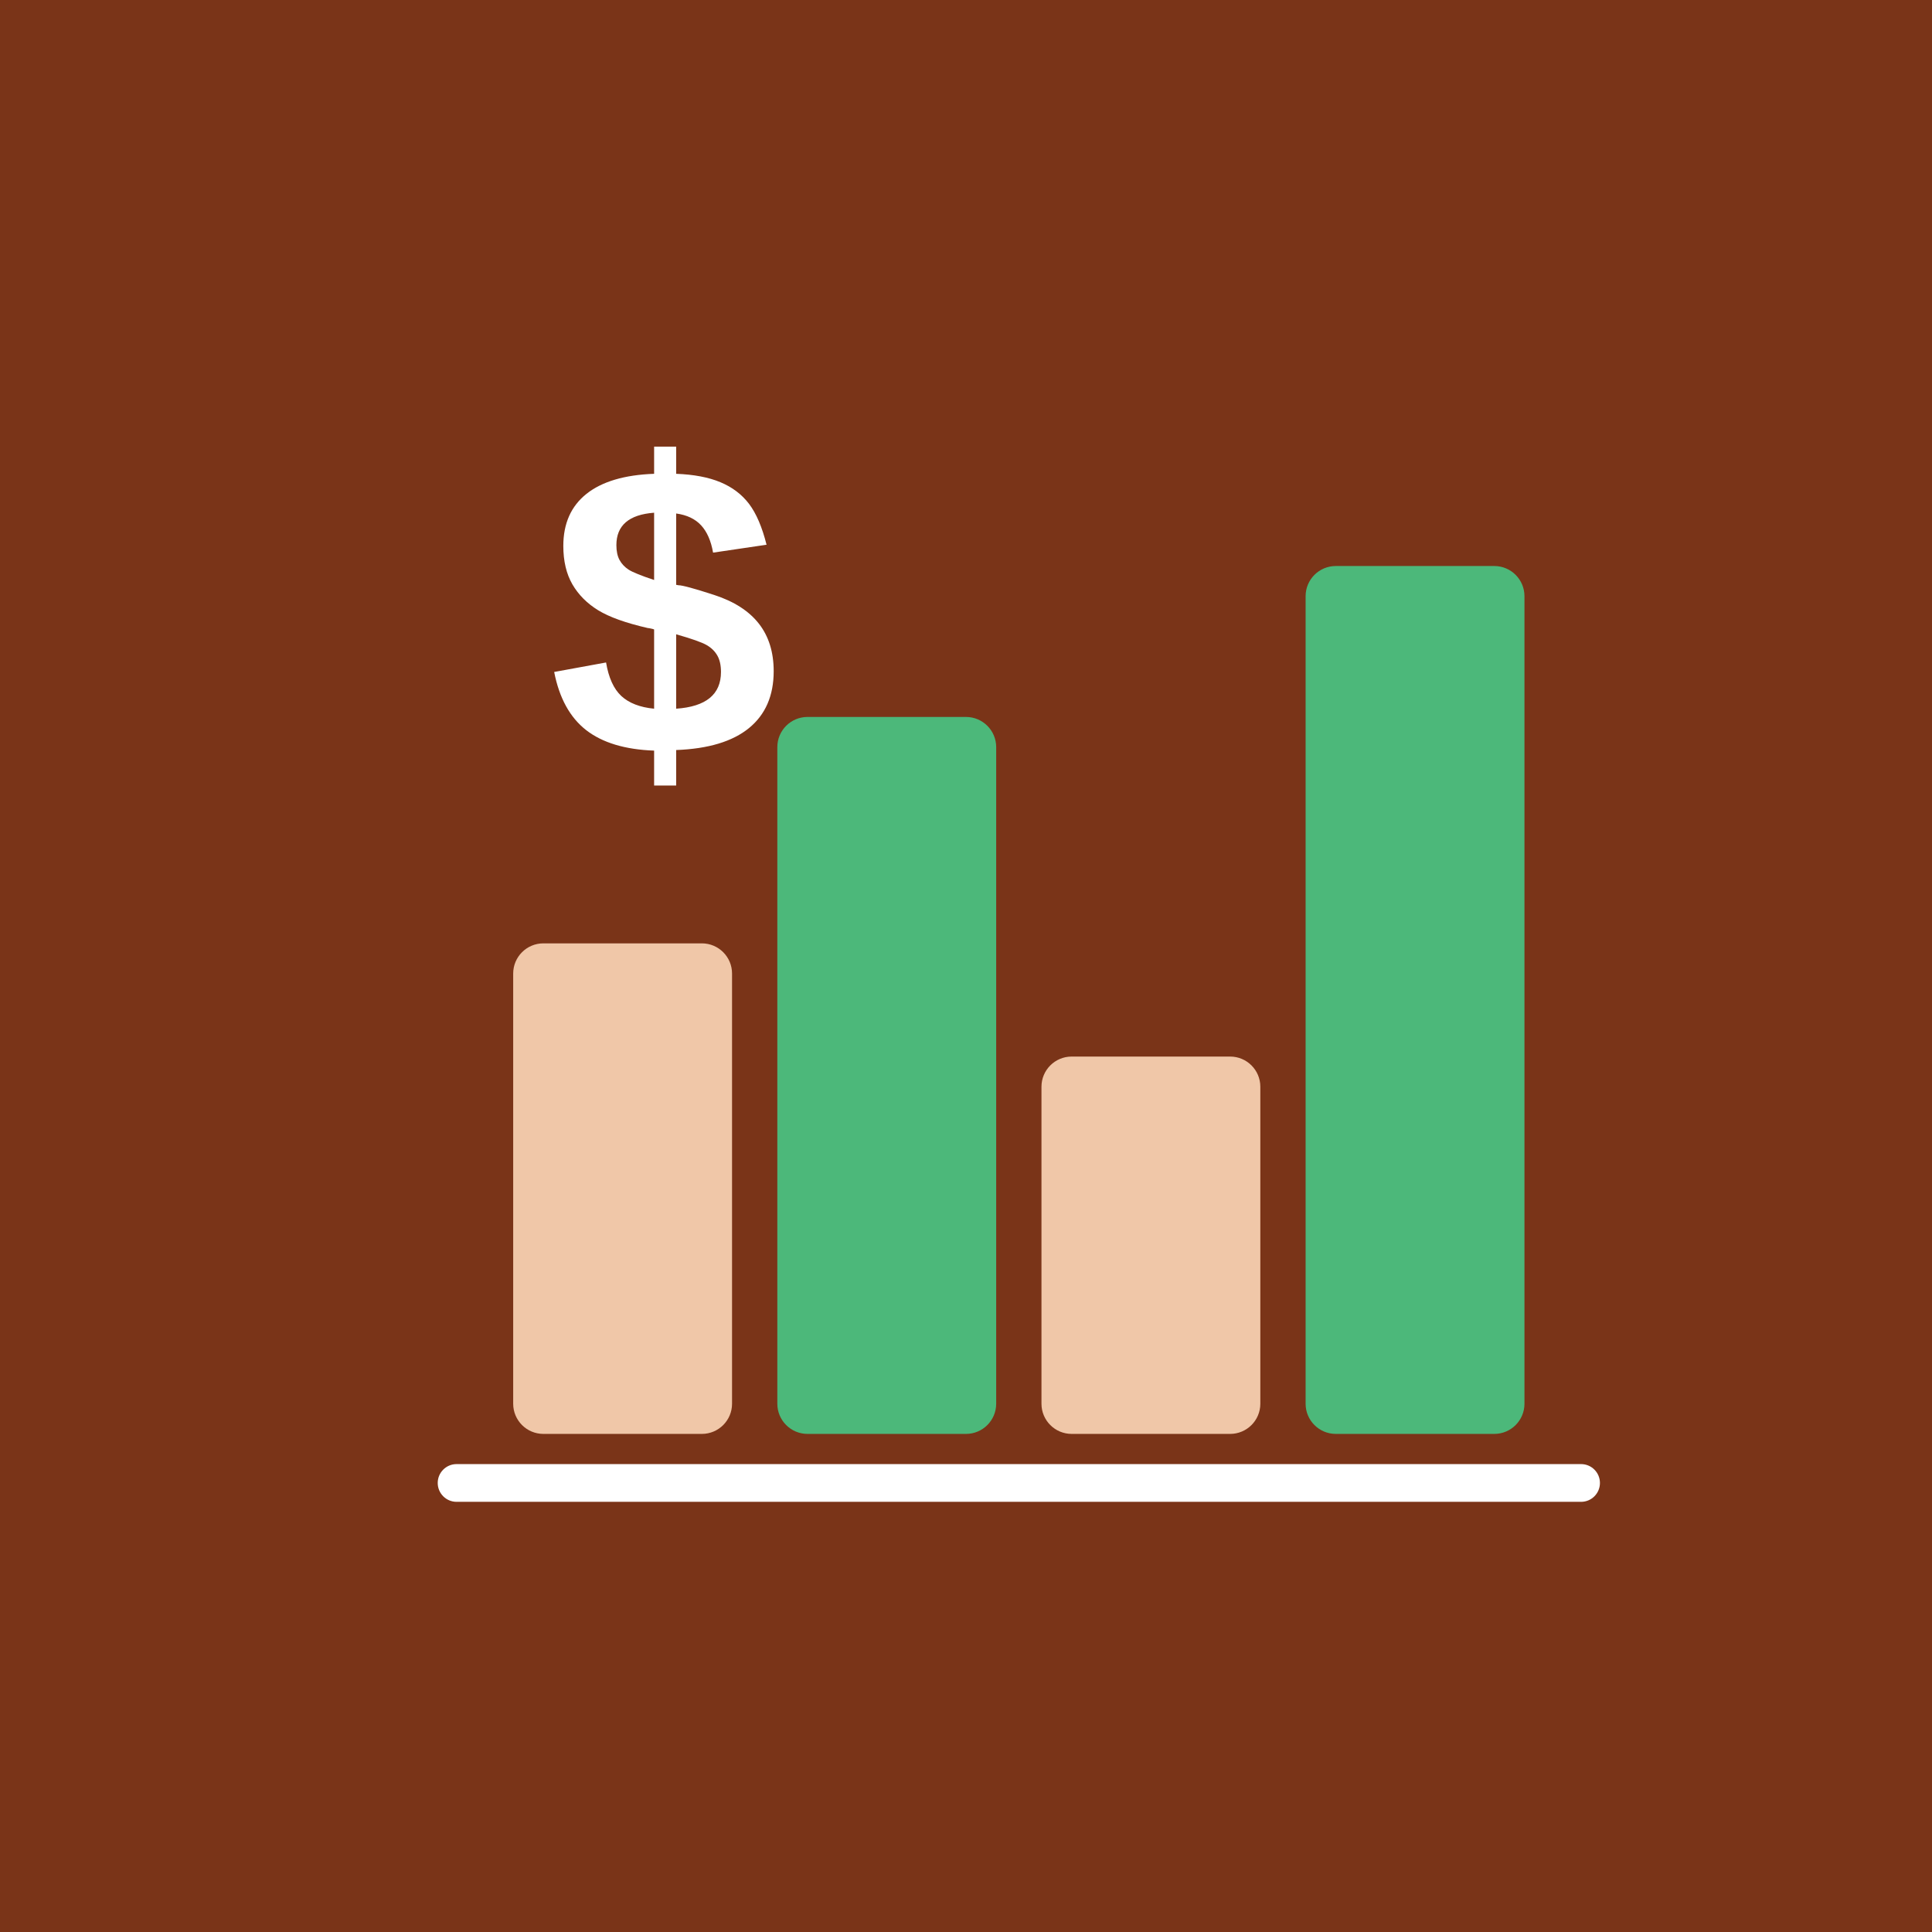
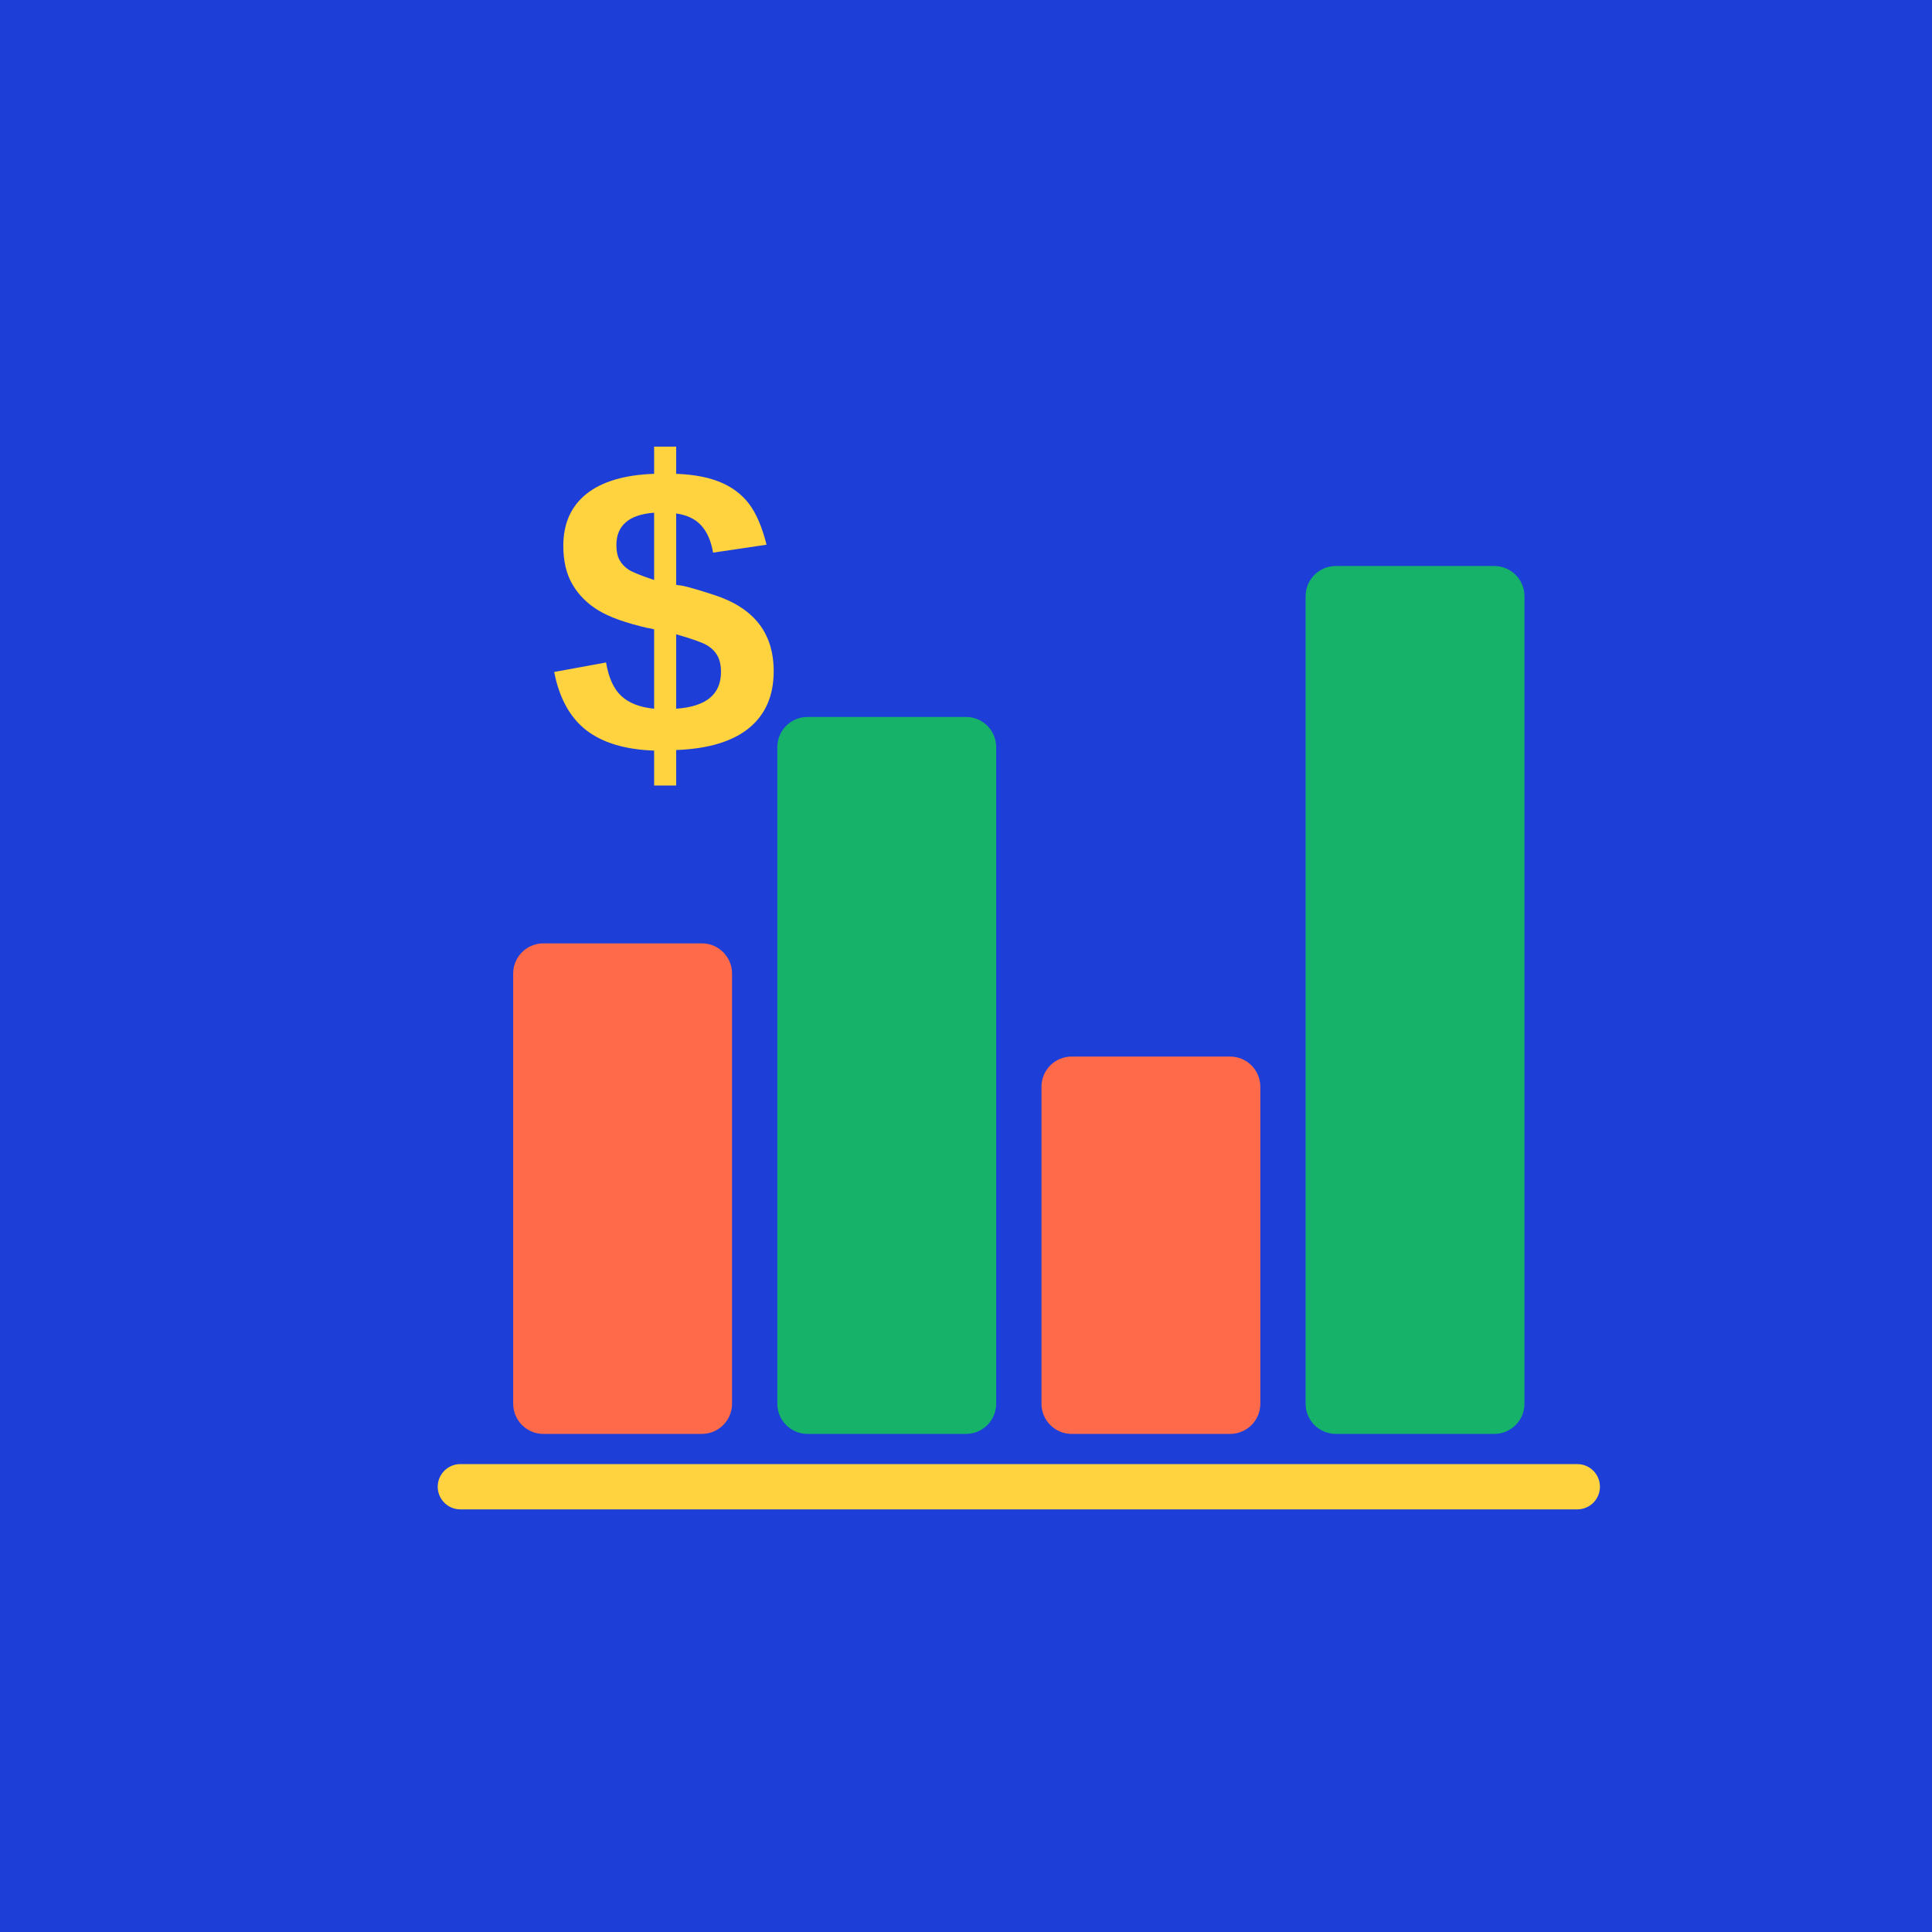
<svg xmlns="http://www.w3.org/2000/svg" viewBox="0 0 512 512">
-   <rect width="512" height="512" fill="#7a3418" />
-   <rect x="136" y="250" width="58" height="130" rx="8" fill="#f0c7a8" />
-   <rect x="206" y="190" width="58" height="190" rx="8" fill="#4cb87a" />
-   <rect x="276" y="280" width="58" height="100" rx="8" fill="#f0c7a8" />
-   <rect x="346" y="150" width="58" height="230" rx="8" fill="#4cb87a" />
-   <rect x="116" y="388" width="308" height="10" rx="5" fill="#fff" />
-   <text x="176" y="200" font-family="Arial, sans-serif" font-weight="700" font-size="110" fill="#fff" text-anchor="middle">$</text>
+   <rect width="512" height="512" fill="#1d3fd8" />
+   <rect x="136" y="250" width="58" height="130" rx="8" fill="#ff6b4a" />
+   <rect x="206" y="190" width="58" height="190" rx="8" fill="#17b26a" />
+   <rect x="276" y="280" width="58" height="100" rx="8" fill="#ff6b4a" />
+   <rect x="346" y="150" width="58" height="230" rx="8" fill="#17b26a" />
+   <rect x="116" y="388" width="308" height="12" rx="6" fill="#ffd23f" />
+   <text x="176" y="200" font-family="Arial, sans-serif" font-weight="800" font-size="110" fill="#ffd23f" text-anchor="middle">$</text>
</svg>
